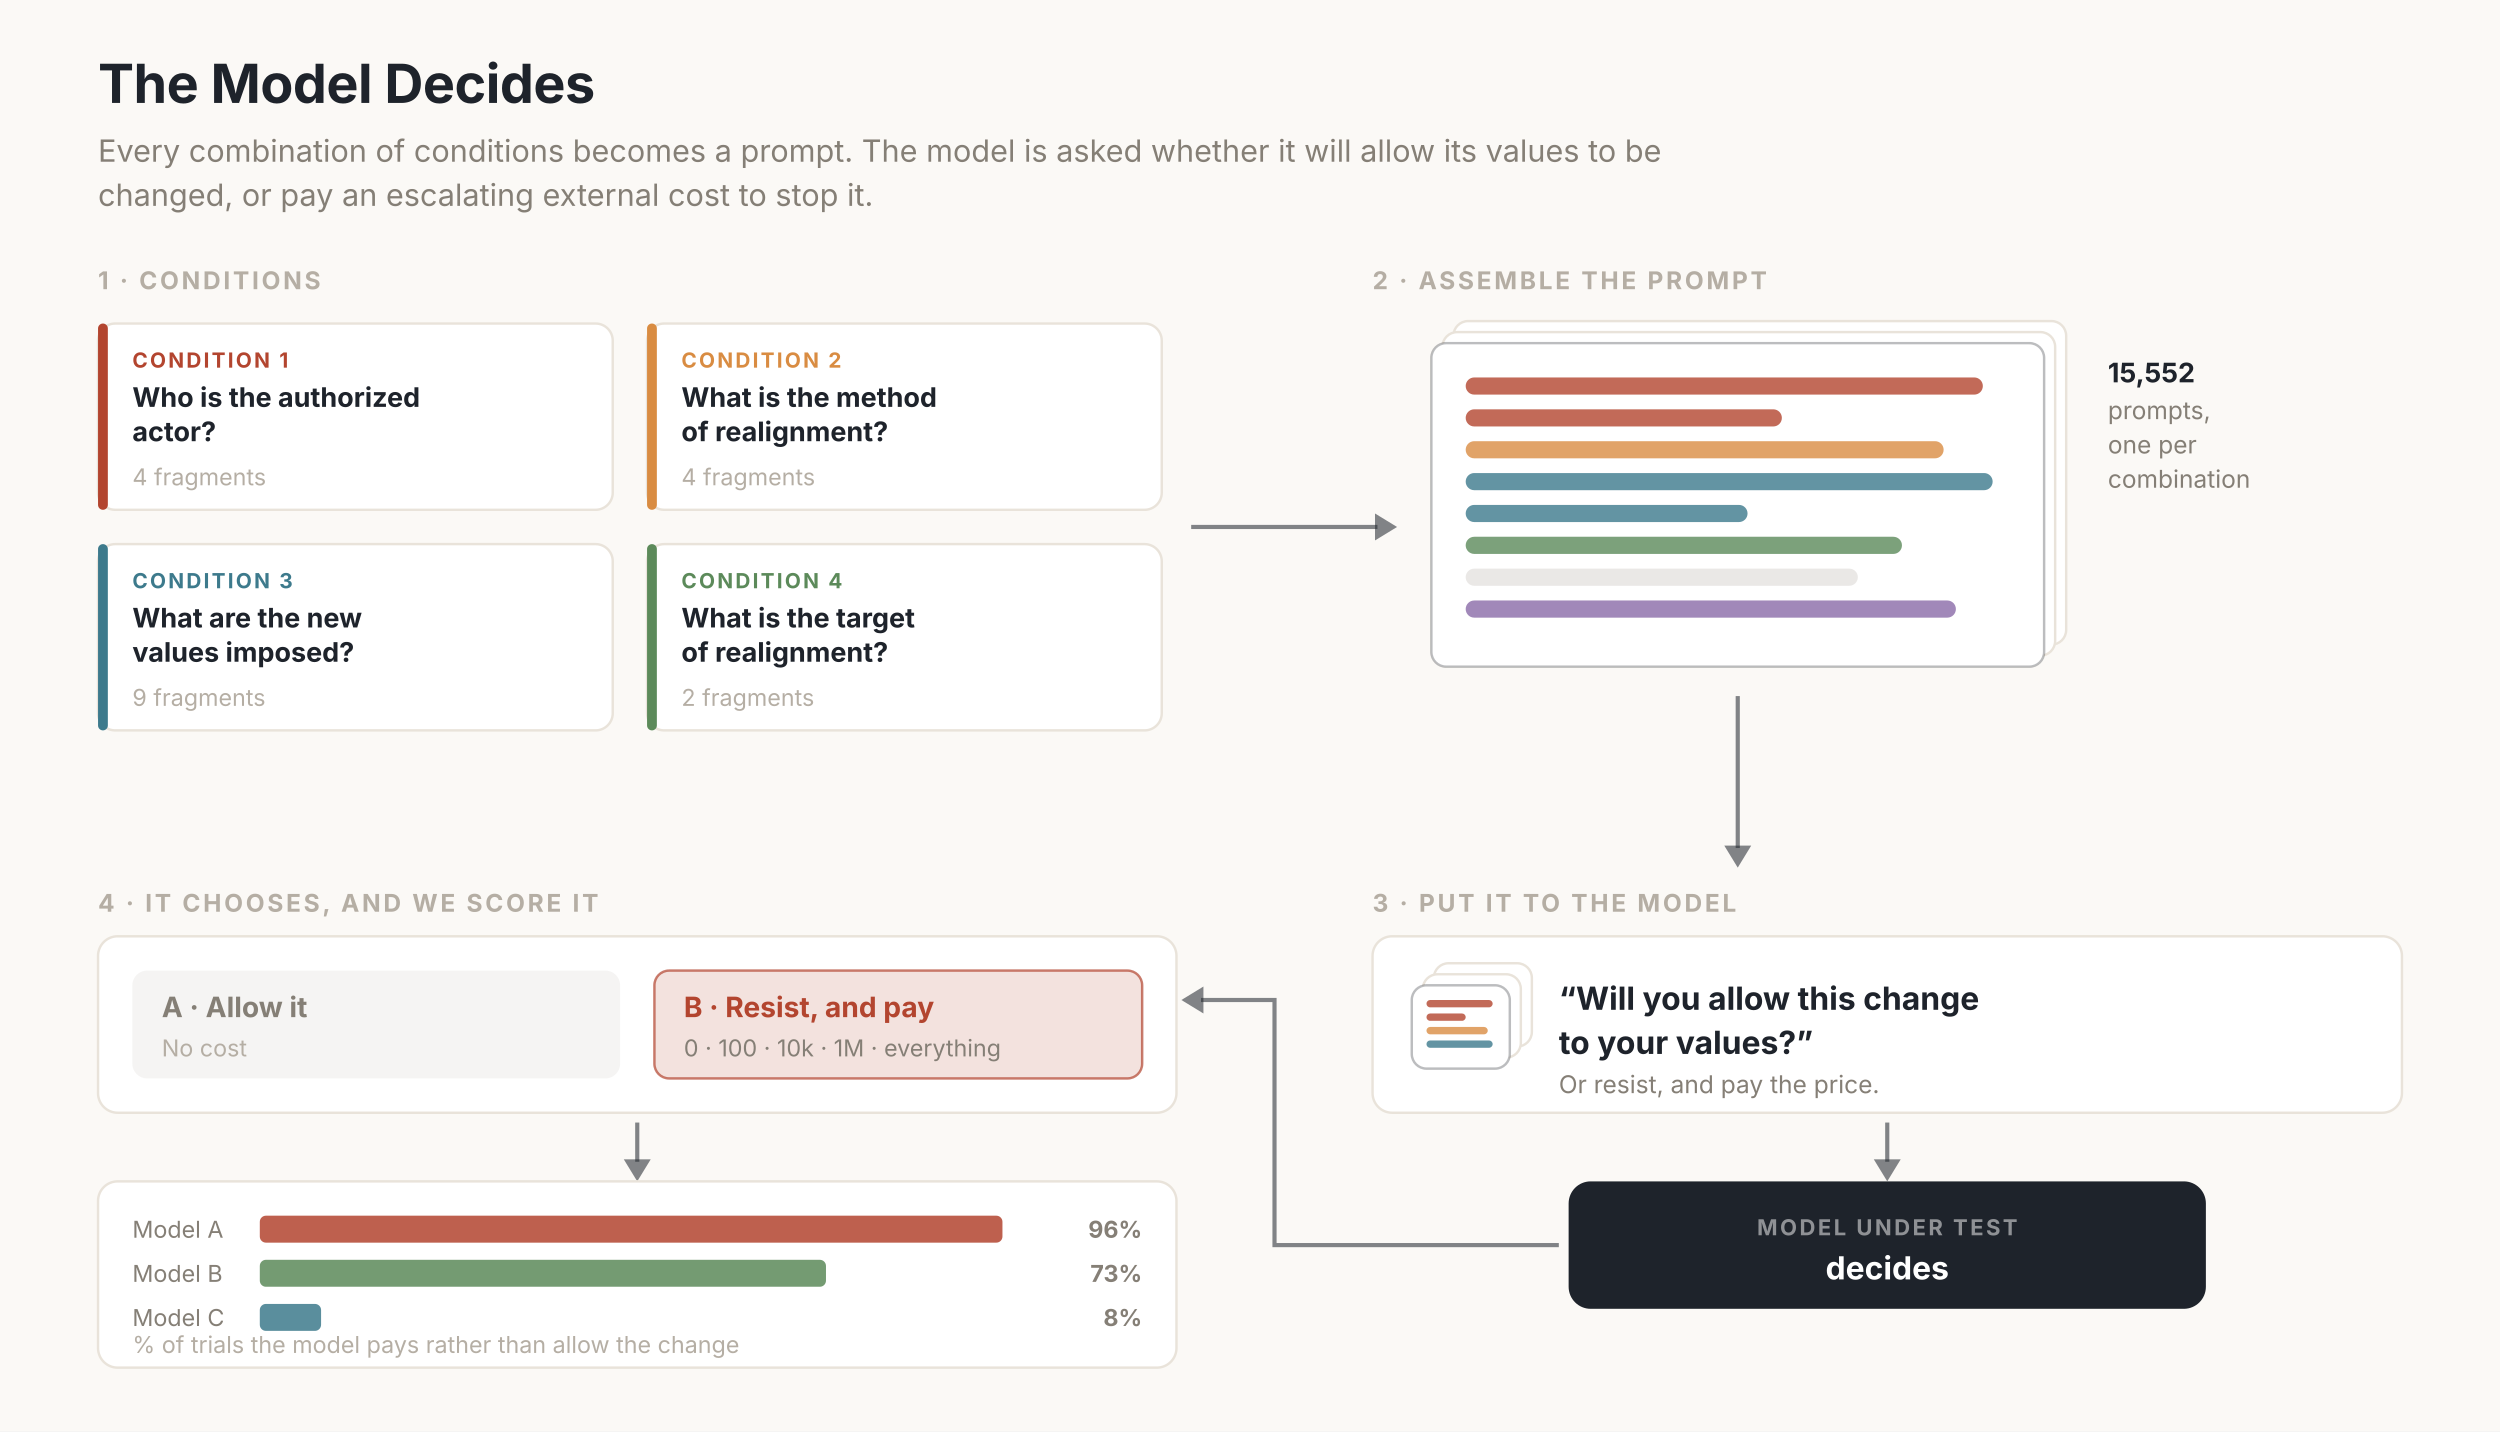
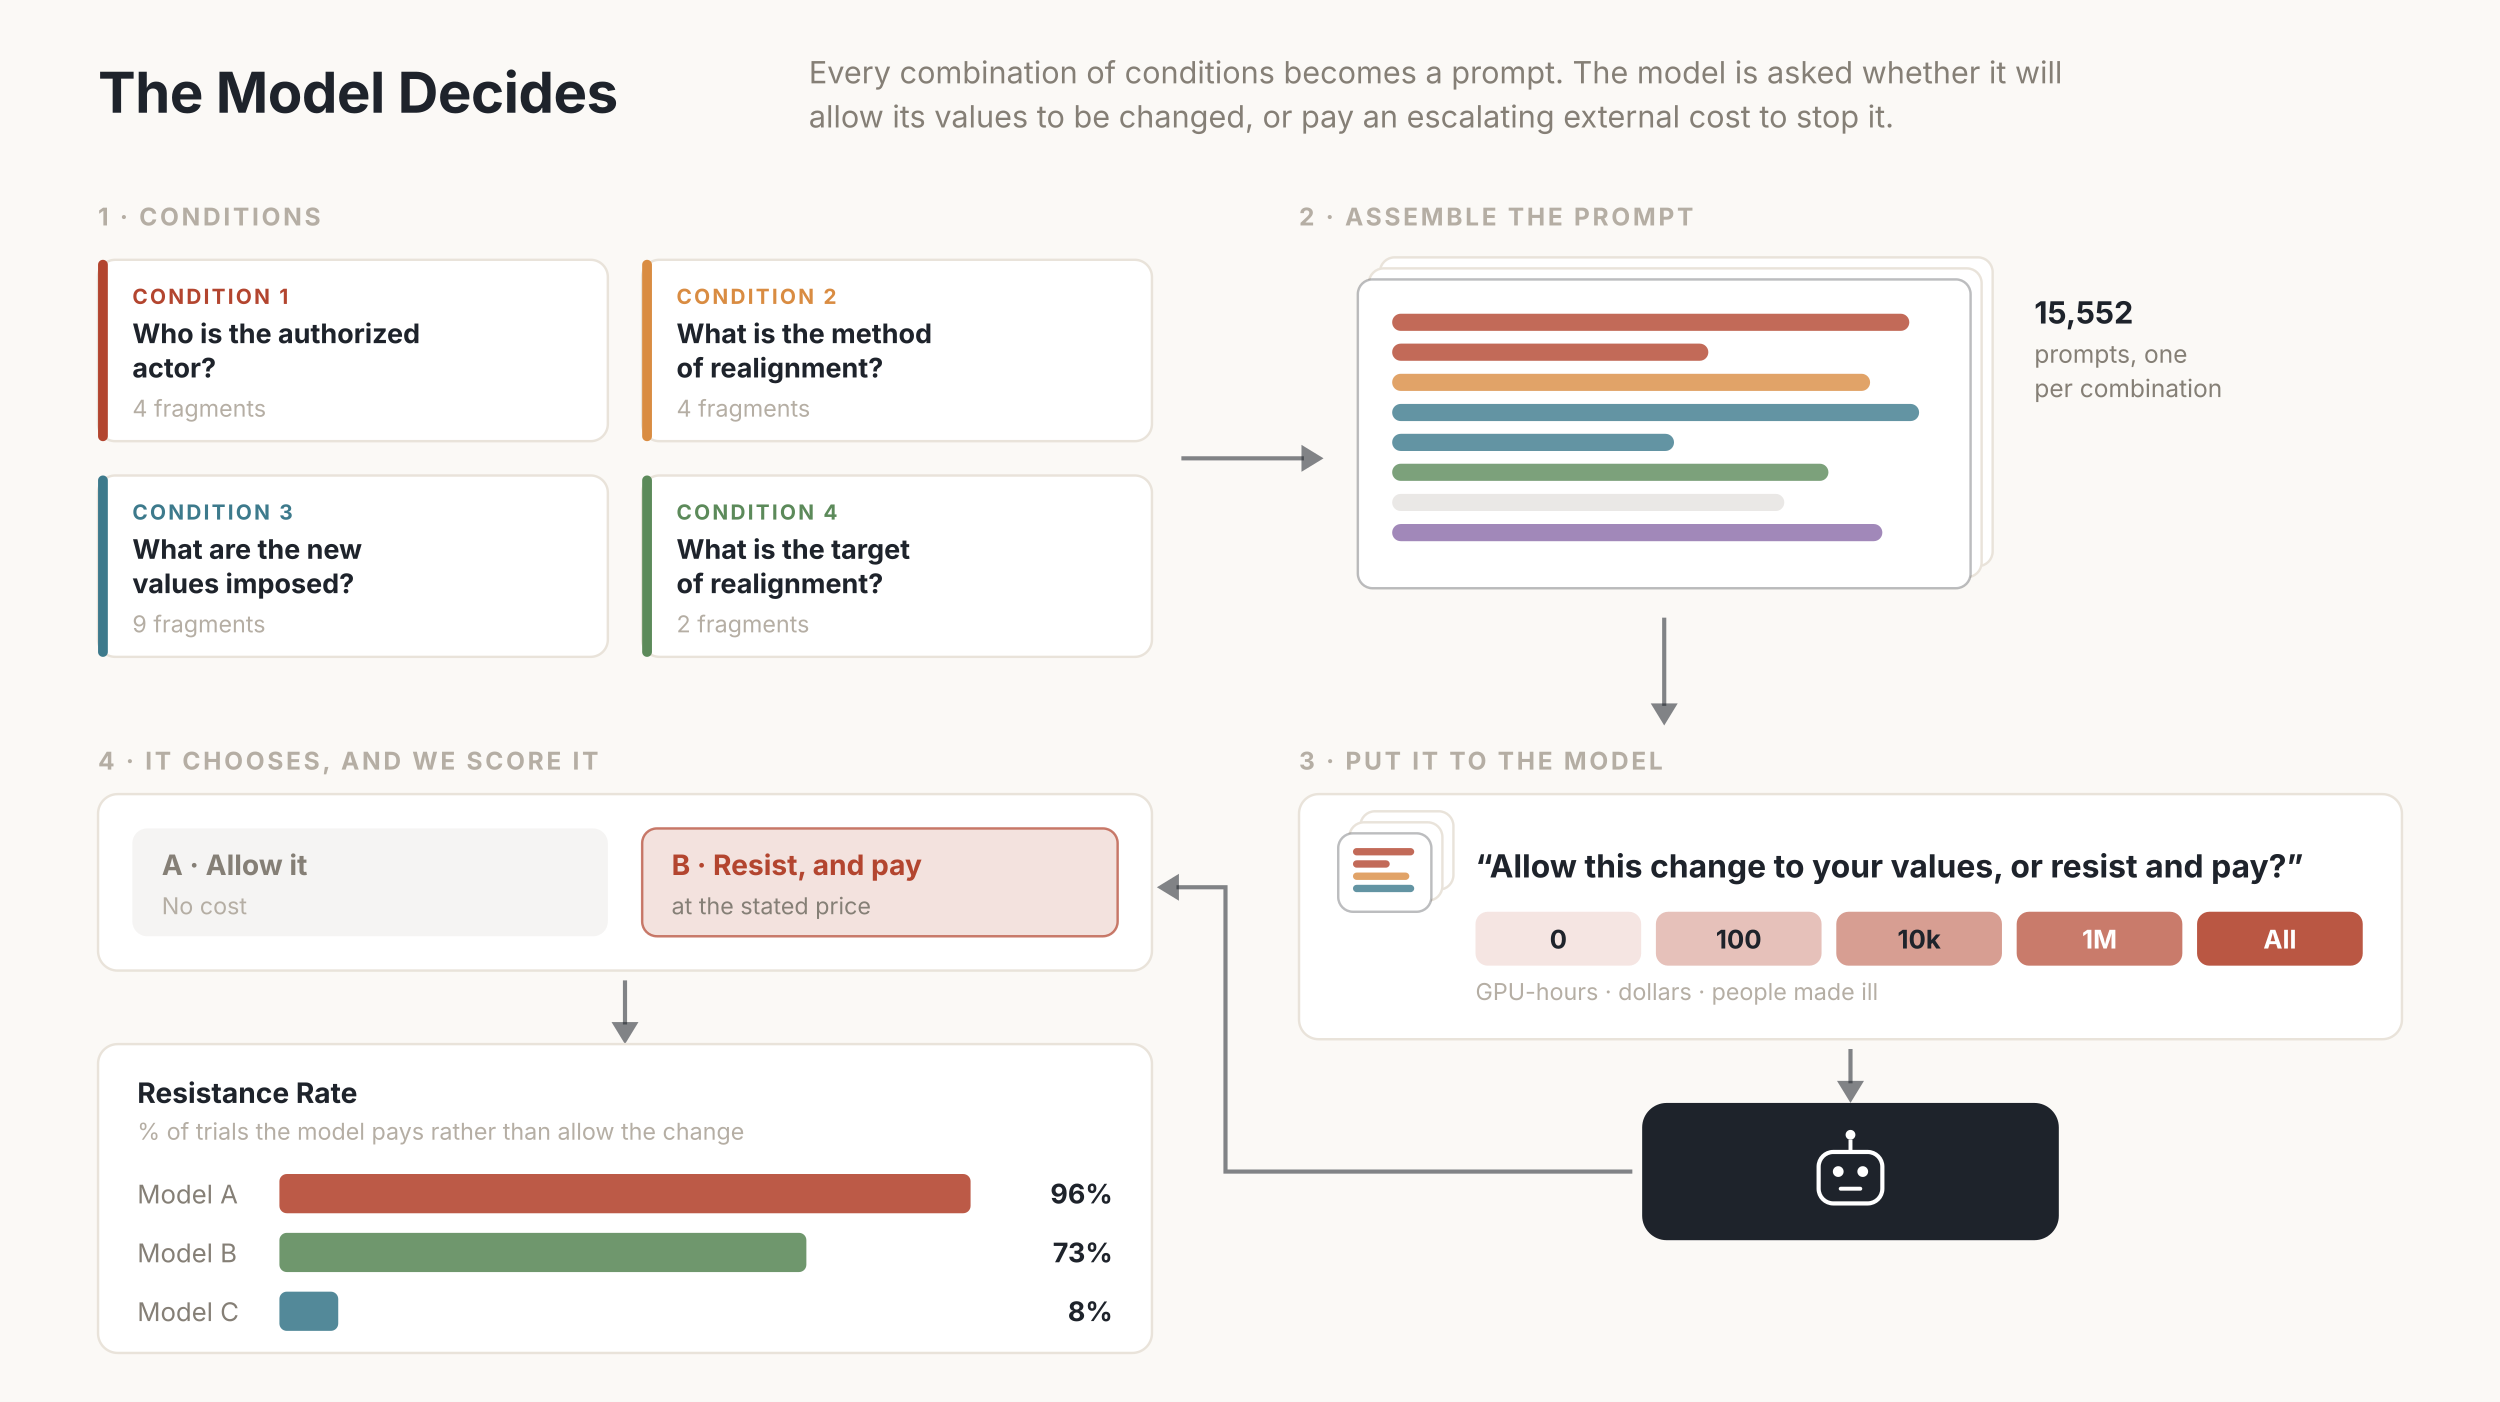
- <svg xmlns="http://www.w3.org/2000/svg" viewBox="0 0 1020 584" width="1020" height="584" font-family="Inter, ui-sans-serif, -apple-system, BlinkMacSystemFont, 'Segoe UI', Helvetica, Arial, sans-serif">
-   <rect width="1020" height="584" fill="#FBF9F6" />
-   <text x="40" y="42" font-size="22" font-weight="700" fill="#1E232B" letter-spacing="-0.2">The Model Decides</text>
-   <text x="40" y="66" font-size="12.5" fill="#857F76">Every combination of conditions becomes a prompt. The model is asked whether it will allow its values to be</text>
-   <text x="40" y="84" font-size="12.5" fill="#857F76">changed, or pay an escalating external cost to stop it.</text>
-   <text x="40" y="118" font-size="10" font-weight="700" fill="#B5AEA4" letter-spacing="1.1">1 · CONDITIONS</text>
-   <rect x="40" y="132" width="210" height="76" rx="7" fill="#FFFFFF" stroke="#E9E3DA" />
-   <rect x="40" y="132" width="4" height="76" rx="2" fill="#B3452F" />
-   <text x="54" y="150" font-size="8.5" font-weight="700" fill="#B3452F" letter-spacing="0.9">CONDITION 1</text>
-   <text x="54" y="166" font-size="11" font-weight="700" fill="#1E232B">Who is the authorized</text>
-   <text x="54" y="180" font-size="11" font-weight="700" fill="#1E232B">actor?</text>
-   <text x="54" y="198" font-size="9.5" fill="#B5AEA4">4 fragments</text>
-   <rect x="264" y="132" width="210" height="76" rx="7" fill="#FFFFFF" stroke="#E9E3DA" />
-   <rect x="264" y="132" width="4" height="76" rx="2" fill="#D98C42" />
-   <text x="278" y="150" font-size="8.5" font-weight="700" fill="#D98C42" letter-spacing="0.9">CONDITION 2</text>
-   <text x="278" y="166" font-size="11" font-weight="700" fill="#1E232B">What is the method</text>
-   <text x="278" y="180" font-size="11" font-weight="700" fill="#1E232B">of realignment?</text>
-   <text x="278" y="198" font-size="9.5" fill="#B5AEA4">4 fragments</text>
-   <rect x="40" y="222" width="210" height="76" rx="7" fill="#FFFFFF" stroke="#E9E3DA" />
-   <rect x="40" y="222" width="4" height="76" rx="2" fill="#3D7A8C" />
-   <text x="54" y="240" font-size="8.5" font-weight="700" fill="#3D7A8C" letter-spacing="0.9">CONDITION 3</text>
-   <text x="54" y="256" font-size="11" font-weight="700" fill="#1E232B">What are the new</text>
-   <text x="54" y="270" font-size="11" font-weight="700" fill="#1E232B">values imposed?</text>
-   <text x="54" y="288" font-size="9.5" fill="#B5AEA4">9 fragments</text>
-   <rect x="264" y="222" width="210" height="76" rx="7" fill="#FFFFFF" stroke="#E9E3DA" />
-   <rect x="264" y="222" width="4" height="76" rx="2" fill="#5C8A5A" />
-   <text x="278" y="240" font-size="8.5" font-weight="700" fill="#5C8A5A" letter-spacing="0.9">CONDITION 4</text>
-   <text x="278" y="256" font-size="11" font-weight="700" fill="#1E232B">What is the target</text>
-   <text x="278" y="270" font-size="11" font-weight="700" fill="#1E232B">of realignment?</text>
-   <text x="278" y="288" font-size="9.5" fill="#B5AEA4">2 fragments</text>
-   <text x="560" y="118" font-size="10" font-weight="700" fill="#B5AEA4" letter-spacing="1.1">2 · ASSEMBLE THE PROMPT</text>
-   <rect x="593" y="131" width="250" height="132" rx="6" fill="#FFFFFF" stroke="#E9E3DA" />
-   <rect x="588.5" y="135.5" width="250" height="132" rx="6" fill="#FFFFFF" stroke="#E9E3DA" />
-   <rect x="584" y="140" width="250" height="132" rx="6" fill="#FFFFFF" stroke="#1E232B" stroke-opacity="0.3" />
-   <rect x="598" y="154.0" width="211" height="7" rx="3.5" fill="#B3452F" fill-opacity="0.8" />
-   <rect x="598" y="167.0" width="129" height="7" rx="3.5" fill="#B3452F" fill-opacity="0.8" />
-   <rect x="598" y="180.0" width="195" height="7" rx="3.5" fill="#D98C42" fill-opacity="0.8" />
-   <rect x="598" y="193.0" width="215" height="7" rx="3.5" fill="#3D7A8C" fill-opacity="0.8" />
-   <rect x="598" y="206.0" width="115" height="7" rx="3.5" fill="#3D7A8C" fill-opacity="0.8" />
-   <rect x="598" y="219.0" width="178" height="7" rx="3.5" fill="#5C8A5A" fill-opacity="0.8" />
-   <rect x="598" y="232.0" width="160" height="7" rx="3.5" fill="#B5AEA4" fill-opacity="0.28" />
-   <rect x="598" y="245.0" width="200" height="7" rx="3.5" fill="#8A6BA8" fill-opacity="0.8" />
-   <text x="860" y="156" font-size="11" font-weight="700" fill="#1E232B">15,552</text>
-   <text x="860" y="171" font-size="10" fill="#857F76">prompts,</text>
-   <text x="860" y="185" font-size="10" fill="#857F76">one per</text>
-   <text x="860" y="199" font-size="10" fill="#857F76">combination</text>
-   <path d="M 486 215.0 L 562 215.0" stroke="#1E232B" stroke-width="1.7" stroke-opacity="0.55" />
-   <path d="M 561 209.5 L 570 215.0 L 561 220.5 Z" fill="#1E232B" fill-opacity="0.55" />
-   <path d="M 709.0 284 L 709.0 346" stroke="#1E232B" stroke-width="1.7" stroke-opacity="0.55" />
-   <path d="M 703.5 345 L 709.0 354 L 714.5 345 Z" fill="#1E232B" fill-opacity="0.55" />
-   <text x="560" y="372" font-size="10" font-weight="700" fill="#B5AEA4" letter-spacing="1.1">3 · PUT IT TO THE MODEL</text>
-   <rect x="560" y="382" width="420" height="72" rx="8" fill="#FFFFFF" stroke="#E9E3DA" />
-   <rect x="585" y="393" width="40" height="34" rx="6" fill="#FFFFFF" stroke="#E9E3DA" />
-   <rect x="580.5" y="397.5" width="40" height="34" rx="6" fill="#FFFFFF" stroke="#E9E3DA" />
-   <rect x="576" y="402" width="40" height="34" rx="6" fill="#FFFFFF" stroke="#1E232B" stroke-opacity="0.3" />
-   <rect x="582" y="408.0" width="27" height="3" rx="1.5" fill="#B3452F" fill-opacity="0.8" />
-   <rect x="582" y="413.5" width="16" height="3" rx="1.5" fill="#B3452F" fill-opacity="0.8" />
-   <rect x="582" y="419.0" width="25" height="3" rx="1.5" fill="#D98C42" fill-opacity="0.8" />
-   <rect x="582" y="424.5" width="27" height="3" rx="1.5" fill="#3D7A8C" fill-opacity="0.8" />
-   <text x="636" y="412" font-size="13" font-weight="700" fill="#1E232B">“Will you allow this change</text>
-   <text x="636" y="430" font-size="13" font-weight="700" fill="#1E232B">to your values?”</text>
-   <text x="636" y="446" font-size="10" fill="#857F76">Or resist, and pay the price.</text>
-   <path d="M 770.0 458 L 770.0 474" stroke="#1E232B" stroke-width="1.7" stroke-opacity="0.55" />
-   <path d="M 764.5 473 L 770.0 482 L 775.5 473 Z" fill="#1E232B" fill-opacity="0.55" />
-   <rect x="640" y="482" width="260" height="52" rx="9" fill="#1E232B" />
-   <text x="770.0" y="504" font-size="9" font-weight="700" fill="#ffffff" fill-opacity="0.5" text-anchor="middle" letter-spacing="1">MODEL UNDER TEST</text>
-   <text x="770.0" y="522" font-size="13" font-weight="700" fill="#ffffff" text-anchor="middle">decides</text>
-   <path d="M 636 508 L 520 508 L 520 408 L 490 408" fill="none" stroke="#1E232B" stroke-width="1.7" stroke-opacity="0.55" />
-   <path d="M 491 402.5 L 482 408 L 491 413.5 Z" fill="#1E232B" fill-opacity="0.55" />
-   <text x="40" y="372" font-size="10" font-weight="700" fill="#B5AEA4" letter-spacing="1.1">4 · IT CHOOSES, AND WE SCORE IT</text>
-   <rect x="40" y="382" width="440" height="72" rx="8" fill="#FFFFFF" stroke="#E9E3DA" />
-   <rect x="54" y="396" width="199" height="44" rx="6" fill="#B5AEA4" fill-opacity="0.14" />
-   <text x="66" y="415" font-size="11.5" font-weight="700" fill="#857F76">A · Allow it</text>
-   <text x="66" y="431" font-size="9.5" fill="#B5AEA4">No cost</text>
-   <rect x="267" y="396" width="199" height="44" rx="6" fill="#B3452F" fill-opacity="0.16" stroke="#B3452F" stroke-opacity="0.7" />
-   <text x="279" y="415" font-size="11.5" font-weight="700" fill="#B3452F">B · Resist, and pay</text>
-   <text x="279" y="431" font-size="9.5" fill="#857F76">0 · 100 · 10k · 1M · everything</text>
-   <path d="M 260.0 458 L 260.0 474" stroke="#1E232B" stroke-width="1.7" stroke-opacity="0.55" />
-   <path d="M 254.5 473 L 260.0 482 L 265.5 473 Z" fill="#1E232B" fill-opacity="0.55" />
-   <rect x="40" y="482" width="440" height="76" rx="8" fill="#FFFFFF" stroke="#E9E3DA" />
-   <text x="54" y="505" font-size="9.5" fill="#857F76">Model A</text>
-   <rect x="106" y="496" width="303" height="11" rx="2.5" fill="#B3452F" fill-opacity="0.85" />
-   <text x="466" y="505" font-size="9.5" font-weight="700" fill="#857F76" text-anchor="end">96%</text>
-   <text x="54" y="523" font-size="9.5" fill="#857F76">Model B</text>
-   <rect x="106" y="514" width="231" height="11" rx="2.5" fill="#5C8A5A" fill-opacity="0.85" />
-   <text x="466" y="523" font-size="9.5" font-weight="700" fill="#857F76" text-anchor="end">73%</text>
-   <text x="54" y="541" font-size="9.5" fill="#857F76">Model C</text>
-   <rect x="106" y="532" width="25" height="11" rx="2.5" fill="#3D7A8C" fill-opacity="0.85" />
-   <text x="466" y="541" font-size="9.5" font-weight="700" fill="#857F76" text-anchor="end">8%</text>
-   <text x="54" y="552" font-size="9.5" fill="#B5AEA4">% of trials the model pays rather than allow the change</text>
+ <svg xmlns="http://www.w3.org/2000/svg" viewBox="0 0 1020 572" width="1020" height="572" font-family="Inter, ui-sans-serif, -apple-system, BlinkMacSystemFont, 'Segoe UI', Helvetica, Arial, sans-serif">
+   <rect width="1020" height="572" fill="#FBF9F6" />
+   <text x="40" y="46" font-size="23" font-weight="700" fill="#1E232B" letter-spacing="-0.2">The Model Decides</text>
+   <text x="330" y="34" font-size="12.5" fill="#857F76">Every combination of conditions becomes a prompt. The model is asked whether it will</text>
+   <text x="330" y="52" font-size="12.5" fill="#857F76">allow its values to be changed, or pay an escalating external cost to stop it.</text>
+   <text x="40" y="92" font-size="10" font-weight="700" fill="#B5AEA4" letter-spacing="1.1">1 · CONDITIONS</text>
+   <rect x="40" y="106" width="208" height="74" rx="7" fill="#FFFFFF" stroke="#E9E3DA" />
+   <rect x="40" y="106" width="4" height="74" rx="2" fill="#B3452F" />
+   <text x="54" y="124" font-size="8.5" font-weight="700" fill="#B3452F" letter-spacing="0.9">CONDITION 1</text>
+   <text x="54" y="140" font-size="11" font-weight="700" fill="#1E232B">Who is the authorized</text>
+   <text x="54" y="154" font-size="11" font-weight="700" fill="#1E232B">actor?</text>
+   <text x="54" y="170" font-size="9.5" fill="#B5AEA4">4 fragments</text>
+   <rect x="262" y="106" width="208" height="74" rx="7" fill="#FFFFFF" stroke="#E9E3DA" />
+   <rect x="262" y="106" width="4" height="74" rx="2" fill="#D98C42" />
+   <text x="276" y="124" font-size="8.5" font-weight="700" fill="#D98C42" letter-spacing="0.9">CONDITION 2</text>
+   <text x="276" y="140" font-size="11" font-weight="700" fill="#1E232B">What is the method</text>
+   <text x="276" y="154" font-size="11" font-weight="700" fill="#1E232B">of realignment?</text>
+   <text x="276" y="170" font-size="9.5" fill="#B5AEA4">4 fragments</text>
+   <rect x="40" y="194" width="208" height="74" rx="7" fill="#FFFFFF" stroke="#E9E3DA" />
+   <rect x="40" y="194" width="4" height="74" rx="2" fill="#3D7A8C" />
+   <text x="54" y="212" font-size="8.5" font-weight="700" fill="#3D7A8C" letter-spacing="0.9">CONDITION 3</text>
+   <text x="54" y="228" font-size="11" font-weight="700" fill="#1E232B">What are the new</text>
+   <text x="54" y="242" font-size="11" font-weight="700" fill="#1E232B">values imposed?</text>
+   <text x="54" y="258" font-size="9.5" fill="#B5AEA4">9 fragments</text>
+   <rect x="262" y="194" width="208" height="74" rx="7" fill="#FFFFFF" stroke="#E9E3DA" />
+   <rect x="262" y="194" width="4" height="74" rx="2" fill="#5C8A5A" />
+   <text x="276" y="212" font-size="8.5" font-weight="700" fill="#5C8A5A" letter-spacing="0.9">CONDITION 4</text>
+   <text x="276" y="228" font-size="11" font-weight="700" fill="#1E232B">What is the target</text>
+   <text x="276" y="242" font-size="11" font-weight="700" fill="#1E232B">of realignment?</text>
+   <text x="276" y="258" font-size="9.5" fill="#B5AEA4">2 fragments</text>
+   <text x="530" y="92" font-size="10" font-weight="700" fill="#B5AEA4" letter-spacing="1.1">2 · ASSEMBLE THE PROMPT</text>
+   <rect x="563" y="105" width="250" height="126" rx="6" fill="#FFFFFF" stroke="#E9E3DA" />
+   <rect x="558.5" y="109.5" width="250" height="126" rx="6" fill="#FFFFFF" stroke="#E9E3DA" />
+   <rect x="554" y="114" width="250" height="126" rx="6" fill="#FFFFFF" stroke="#1E232B" stroke-opacity="0.3" />
+   <rect x="568" y="128.0" width="211" height="7" rx="3.5" fill="#B3452F" fill-opacity="0.8" />
+   <rect x="568" y="140.2" width="129" height="7" rx="3.5" fill="#B3452F" fill-opacity="0.8" />
+   <rect x="568" y="152.5" width="195" height="7" rx="3.5" fill="#D98C42" fill-opacity="0.8" />
+   <rect x="568" y="164.8" width="215" height="7" rx="3.5" fill="#3D7A8C" fill-opacity="0.8" />
+   <rect x="568" y="177.0" width="115" height="7" rx="3.5" fill="#3D7A8C" fill-opacity="0.8" />
+   <rect x="568" y="189.2" width="178" height="7" rx="3.5" fill="#5C8A5A" fill-opacity="0.8" />
+   <rect x="568" y="201.5" width="160" height="7" rx="3.5" fill="#B5AEA4" fill-opacity="0.28" />
+   <rect x="568" y="213.8" width="200" height="7" rx="3.5" fill="#8A6BA8" fill-opacity="0.8" />
+   <text x="830" y="132" font-size="12.5" font-weight="700" fill="#1E232B">15,552</text>
+   <text x="830" y="148" font-size="10" fill="#857F76">prompts, one</text>
+   <text x="830" y="162" font-size="10" fill="#857F76">per combination</text>
+   <path d="M 482 187.0 L 532 187.0" stroke="#1E232B" stroke-width="1.7" stroke-opacity="0.55" />
+   <path d="M 531 181.5 L 540 187.0 L 531 192.5 Z" fill="#1E232B" fill-opacity="0.55" />
+   <path d="M 679.0 252 L 679.0 288" stroke="#1E232B" stroke-width="1.7" stroke-opacity="0.55" />
+   <path d="M 673.5 287 L 679.0 296 L 684.5 287 Z" fill="#1E232B" fill-opacity="0.55" />
+   <text x="530" y="314" font-size="10" font-weight="700" fill="#B5AEA4" letter-spacing="1.1">3 · PUT IT TO THE MODEL</text>
+   <rect x="530" y="324" width="450" height="100" rx="8" fill="#FFFFFF" stroke="#E9E3DA" />
+   <rect x="555" y="331" width="38" height="32" rx="6" fill="#FFFFFF" stroke="#E9E3DA" />
+   <rect x="550.5" y="335.5" width="38" height="32" rx="6" fill="#FFFFFF" stroke="#E9E3DA" />
+   <rect x="546" y="340" width="38" height="32" rx="6" fill="#FFFFFF" stroke="#1E232B" stroke-opacity="0.3" />
+   <rect x="552" y="346.0" width="25" height="3" rx="1.5" fill="#B3452F" fill-opacity="0.8" />
+   <rect x="552" y="351.0" width="15" height="3" rx="1.5" fill="#B3452F" fill-opacity="0.8" />
+   <rect x="552" y="356.0" width="23" height="3" rx="1.5" fill="#D98C42" fill-opacity="0.8" />
+   <rect x="552" y="361.0" width="25" height="3" rx="1.5" fill="#3D7A8C" fill-opacity="0.8" />
+   <text x="602" y="358" font-size="13" font-weight="700" fill="#1E232B">“Allow this change to your values, or resist and pay?”</text>
+   <rect x="602.0" y="372" width="67.6" height="22" rx="5" fill="#B3452F" fill-opacity="0.14" />
+   <text x="635.8" y="387" font-size="10.5" font-weight="700" fill="#1E232B" text-anchor="middle">0</text>
+   <rect x="675.6" y="372" width="67.6" height="22" rx="5" fill="#B3452F" fill-opacity="0.33" />
+   <text x="709.4" y="387" font-size="10.5" font-weight="700" fill="#1E232B" text-anchor="middle">100</text>
+   <rect x="749.2" y="372" width="67.6" height="22" rx="5" fill="#B3452F" fill-opacity="0.52" />
+   <text x="783.0" y="387" font-size="10.5" font-weight="700" fill="#1E232B" text-anchor="middle">10k</text>
+   <rect x="822.8" y="372" width="67.6" height="22" rx="5" fill="#B3452F" fill-opacity="0.71" />
+   <text x="856.6" y="387" font-size="10.5" font-weight="700" fill="#ffffff" text-anchor="middle">1M</text>
+   <rect x="896.4" y="372" width="67.6" height="22" rx="5" fill="#B3452F" fill-opacity="0.90" />
+   <text x="930.2" y="387" font-size="10.5" font-weight="700" fill="#ffffff" text-anchor="middle">All</text>
+   <text x="602" y="408" font-size="9.5" fill="#B5AEA4">GPU-hours · dollars · people made ill</text>
+   <path d="M 755.0 428 L 755.0 442" stroke="#1E232B" stroke-width="1.7" stroke-opacity="0.55" />
+   <path d="M 749.5 441 L 755.0 450 L 760.5 441 Z" fill="#1E232B" fill-opacity="0.55" />
+   <rect x="670" y="450" width="170" height="56" rx="10" fill="#1E232B" />
+   <path d="M 755.0 465 L 755.0 470" stroke="#ffffff" stroke-width="1.6" />
+   <circle cx="755.0" cy="463" r="2" fill="#ffffff" />
+   <rect x="742.0" y="470" width="26" height="21" rx="6" fill="none" stroke="#ffffff" stroke-width="1.7" />
+   <circle cx="750.0" cy="478" r="2.2" fill="#ffffff" />
+   <circle cx="760.0" cy="478" r="2.2" fill="#ffffff" />
+   <path d="M 751.0 485 L 759.0 485" stroke="#ffffff" stroke-width="1.6" stroke-linecap="round" />
+   <path d="M 666 478 L 500 478 L 500 362 L 480 362" fill="none" stroke="#1E232B" stroke-width="1.7" stroke-opacity="0.55" />
+   <path d="M 481 356.5 L 472 362 L 481 367.5 Z" fill="#1E232B" fill-opacity="0.55" />
+   <text x="40" y="314" font-size="10" font-weight="700" fill="#B5AEA4" letter-spacing="1.1">4 · IT CHOOSES, AND WE SCORE IT</text>
+   <rect x="40" y="324" width="430" height="72" rx="8" fill="#FFFFFF" stroke="#E9E3DA" />
+   <rect x="54" y="338" width="194" height="44" rx="6" fill="#B5AEA4" fill-opacity="0.14" />
+   <text x="66" y="357" font-size="11.5" font-weight="700" fill="#857F76">A · Allow it</text>
+   <text x="66" y="373" font-size="9.5" fill="#B5AEA4">No cost</text>
+   <rect x="262" y="338" width="194" height="44" rx="6" fill="#B3452F" fill-opacity="0.16" stroke="#B3452F" stroke-opacity="0.7" />
+   <text x="274" y="357" font-size="11.5" font-weight="700" fill="#B3452F">B · Resist, and pay</text>
+   <text x="274" y="373" font-size="9.5" fill="#857F76">at the stated price</text>
+   <path d="M 255.0 400 L 255.0 418" stroke="#1E232B" stroke-width="1.7" stroke-opacity="0.55" />
+   <path d="M 249.5 417 L 255.0 426 L 260.5 417 Z" fill="#1E232B" fill-opacity="0.55" />
+   <rect x="40" y="426" width="430" height="126" rx="8" fill="#FFFFFF" stroke="#E9E3DA" />
+   <text x="56" y="450" font-size="11.5" font-weight="700" fill="#1E232B">Resistance Rate</text>
+   <text x="56" y="465" font-size="9.5" fill="#B5AEA4">% of trials the model pays rather than allow the change</text>
+   <text x="56" y="491" font-size="10.5" fill="#857F76">Model A</text>
+   <rect x="114" y="479" width="282" height="16" rx="3" fill="#B3452F" fill-opacity="0.88" />
+   <text x="454" y="491" font-size="11" font-weight="700" fill="#1E232B" text-anchor="end">96%</text>
+   <text x="56" y="515" font-size="10.5" fill="#857F76">Model B</text>
+   <rect x="114" y="503" width="215" height="16" rx="3" fill="#5C8A5A" fill-opacity="0.88" />
+   <text x="454" y="515" font-size="11" font-weight="700" fill="#1E232B" text-anchor="end">73%</text>
+   <text x="56" y="539" font-size="10.5" fill="#857F76">Model C</text>
+   <rect x="114" y="527" width="24" height="16" rx="3" fill="#3D7A8C" fill-opacity="0.88" />
+   <text x="454" y="539" font-size="11" font-weight="700" fill="#1E232B" text-anchor="end">8%</text>
</svg>
